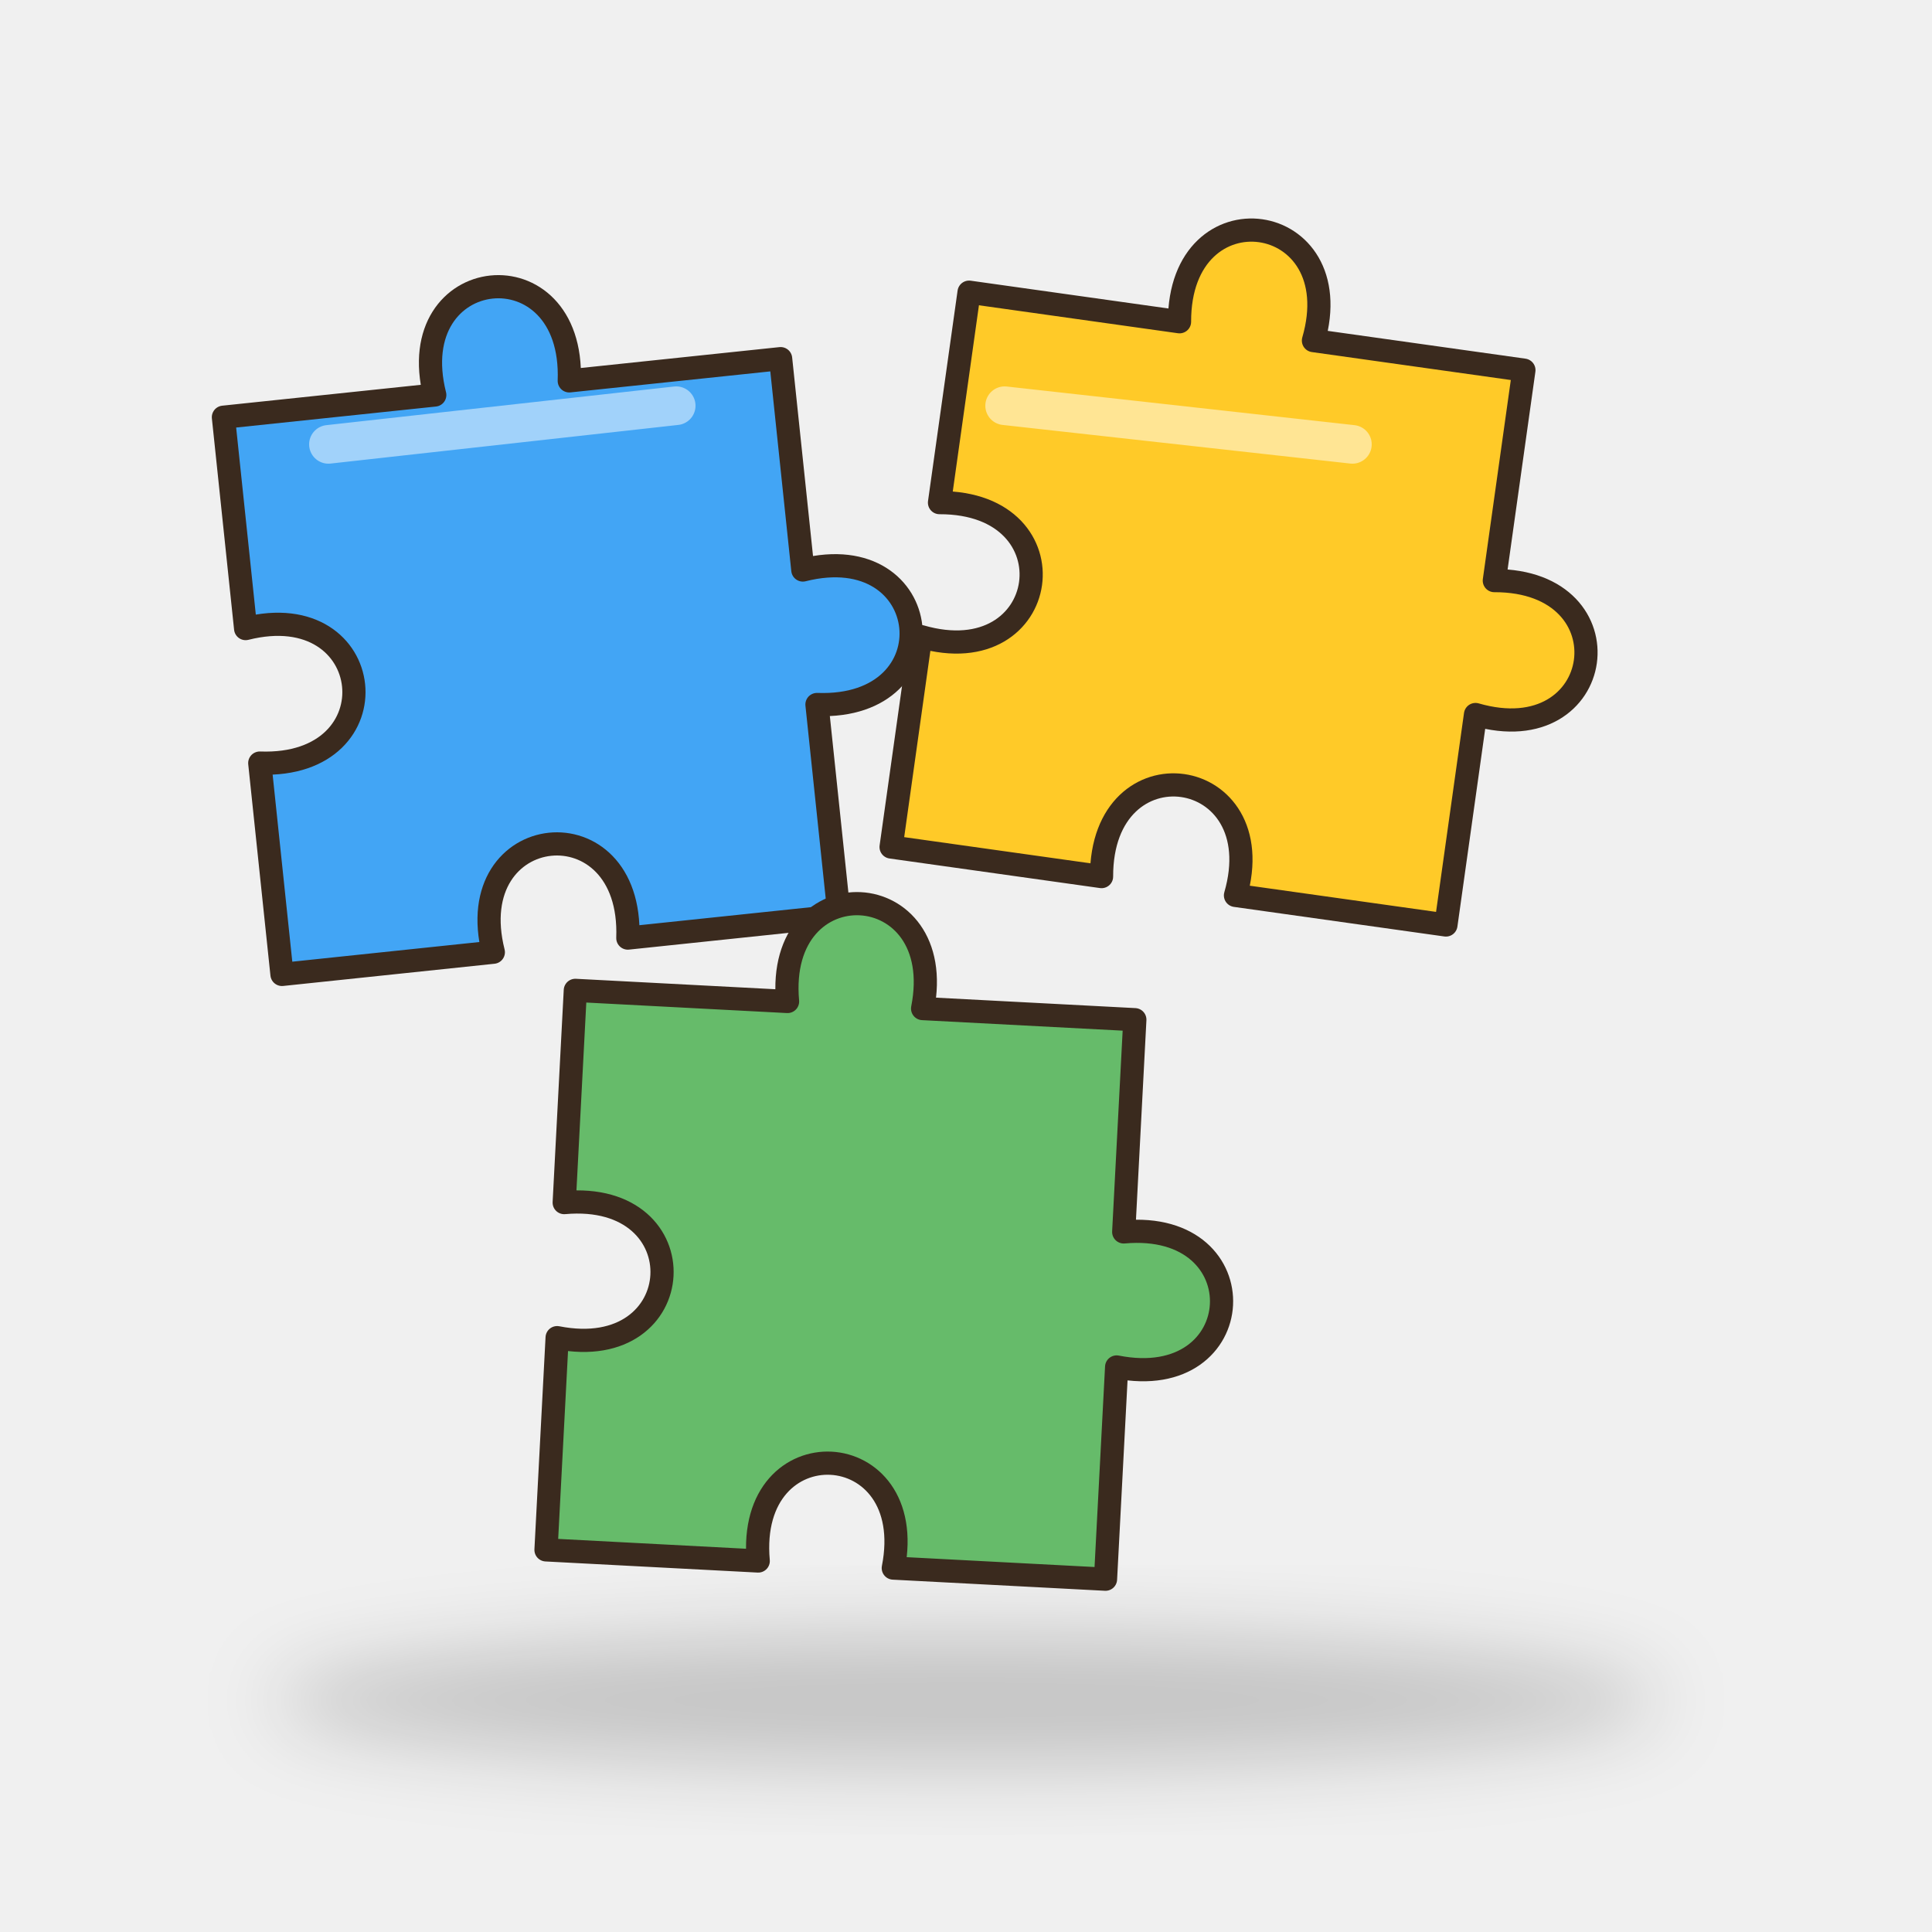
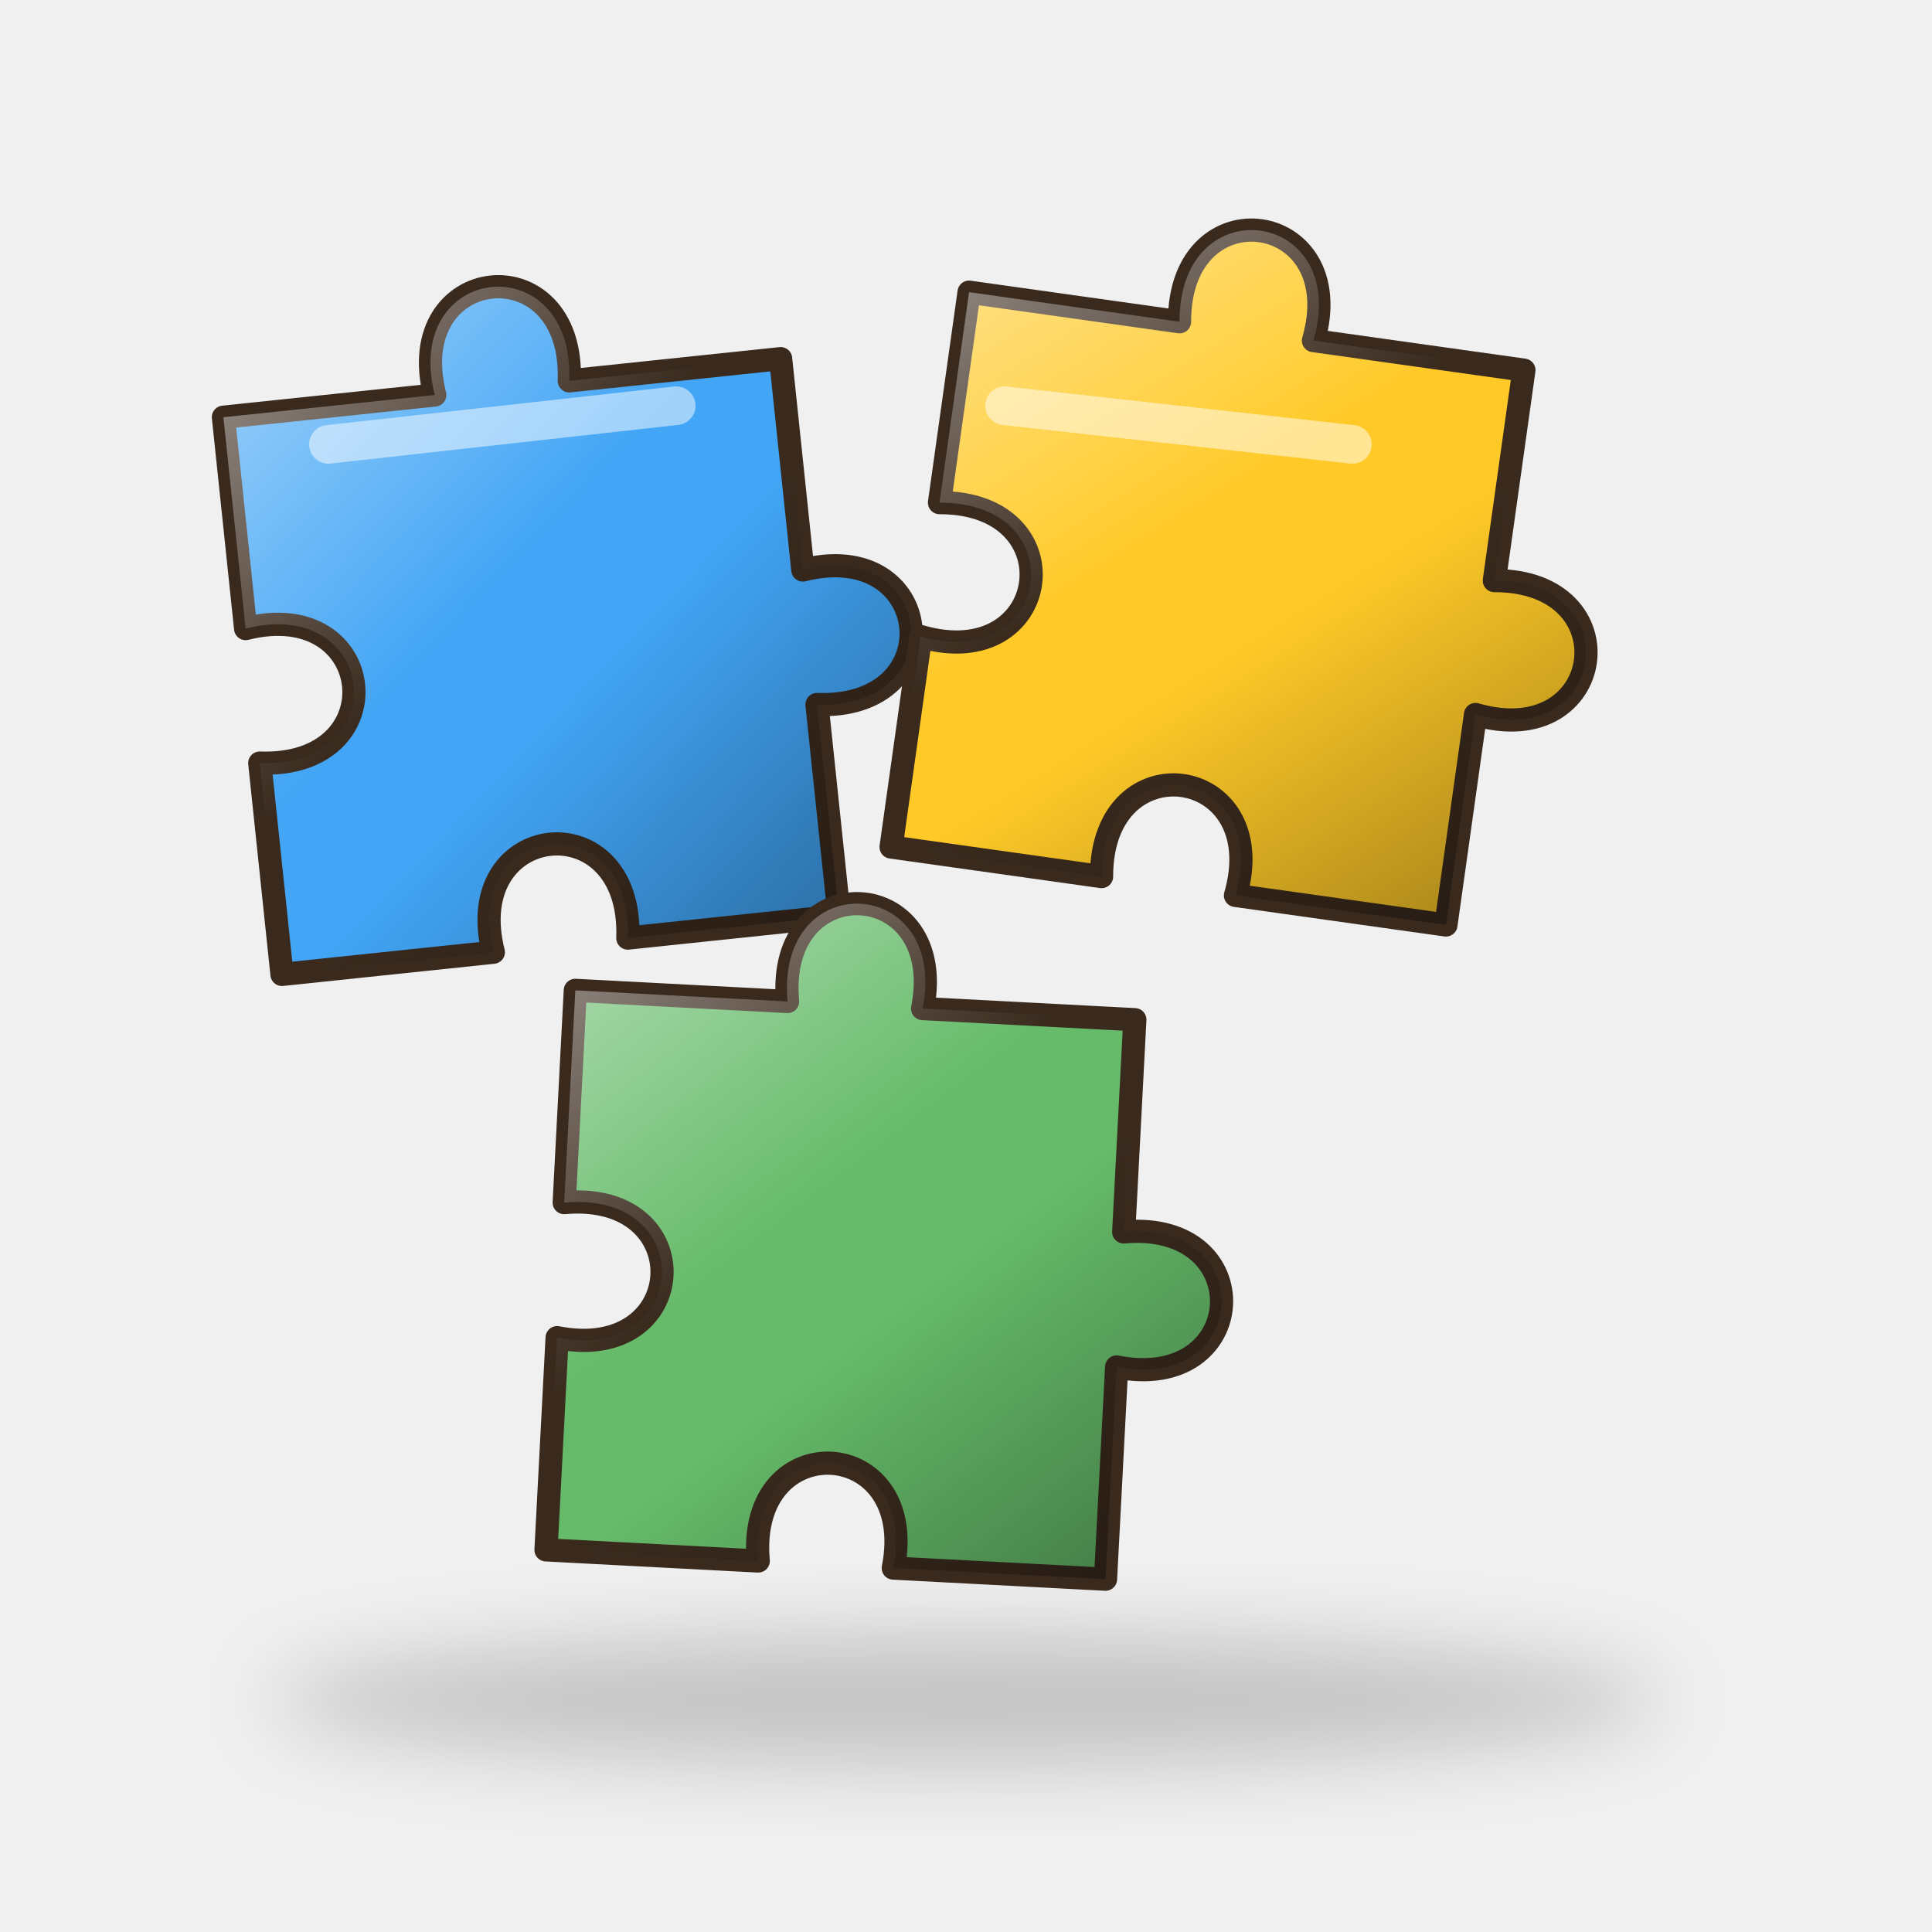
<svg xmlns="http://www.w3.org/2000/svg" width="200" height="200" viewBox="0 0 200 200" role="img" aria-label="Puzzle">
  <defs>
    <filter id="weich" x="-50%" y="-50%" width="200%" height="200%">
      <feGaussianBlur stdDeviation="4" />
    </filter>
+     <linearGradient id="licht" x1="0" y1="0" x2=".85" y2="1">
+       <stop offset="0" stop-color="#fff" stop-opacity=".5" />
+       <stop offset=".45" stop-color="#fff" stop-opacity="0" />
+       <stop offset=".6" stop-color="#000" stop-opacity="0" />
+       <stop offset="1" stop-color="#000" stop-opacity=".32" />
+     </linearGradient>
  </defs>
  <ellipse cx="100" cy="176" rx="72" ry="7" fill="#000" opacity=".18" filter="url(#weich)" />
  <g stroke="#3a2a1e" stroke-width="2.4" stroke-linejoin="round" stroke-linecap="round">
    <path d="M0 0 L22 0 C 20 -14, 38 -14, 36 0 L58 0 L58 22 C 72 20, 72 38, 58 36 L58 58 L36 58 C 38 44, 20 44, 22 58 L0 58 L0 36 C 14 38, 14 20, 0 22 Z" fill="#42a5f5" transform="translate(26 40) rotate(-6 29 29)" />
+     <path d="M0 0 L22 0 C 20 -14, 38 -14, 36 0 L58 0 L58 22 C 72 20, 72 38, 58 36 L58 58 L36 58 C 38 44, 20 44, 22 58 L0 58 L0 36 C 14 38, 14 20, 0 22 Z" fill="url(#licht)" transform="translate(26 40) rotate(-6 29 29)" stroke="none" />
    <path d="M0 0 L22 0 C 20 -14, 38 -14, 36 0 L58 0 L58 22 C 72 20, 72 38, 58 36 L58 58 L36 58 C 38 44, 20 44, 22 58 L0 58 L0 36 C 14 38, 14 20, 0 22 Z" fill="#ffca28" transform="translate(96 34) rotate(8 29 29)" />
+     <path d="M0 0 L22 0 C 20 -14, 38 -14, 36 0 L58 0 L58 22 C 72 20, 72 38, 58 36 L58 58 L36 58 C 38 44, 20 44, 22 58 L0 58 L0 36 C 14 38, 14 20, 0 22 Z" fill="url(#licht)" transform="translate(96 34) rotate(8 29 29)" stroke="none" />
    <path d="M0 0 L22 0 C 20 -14, 38 -14, 36 0 L58 0 L58 22 C 72 20, 72 38, 58 36 L58 58 L36 58 C 38 44, 20 44, 22 58 L0 58 L0 36 C 14 38, 14 20, 0 22 Z" fill="#66bb6a" transform="translate(58 104) rotate(3 29 29)" />
+     <path d="M0 0 L22 0 C 20 -14, 38 -14, 36 0 L58 0 L58 22 C 72 20, 72 38, 58 36 L58 58 L36 58 C 38 44, 20 44, 22 58 L0 58 L0 36 C 14 38, 14 20, 0 22 Z" fill="url(#licht)" transform="translate(58 104) rotate(3 29 29)" stroke="none" />
    <path d="M34 46 L70 42" fill="none" stroke="#fff" stroke-width="4" opacity="0.5" />
    <path d="M104 42 L140 46" fill="none" stroke="#fff" stroke-width="4" opacity="0.5" />
  </g>
</svg>
